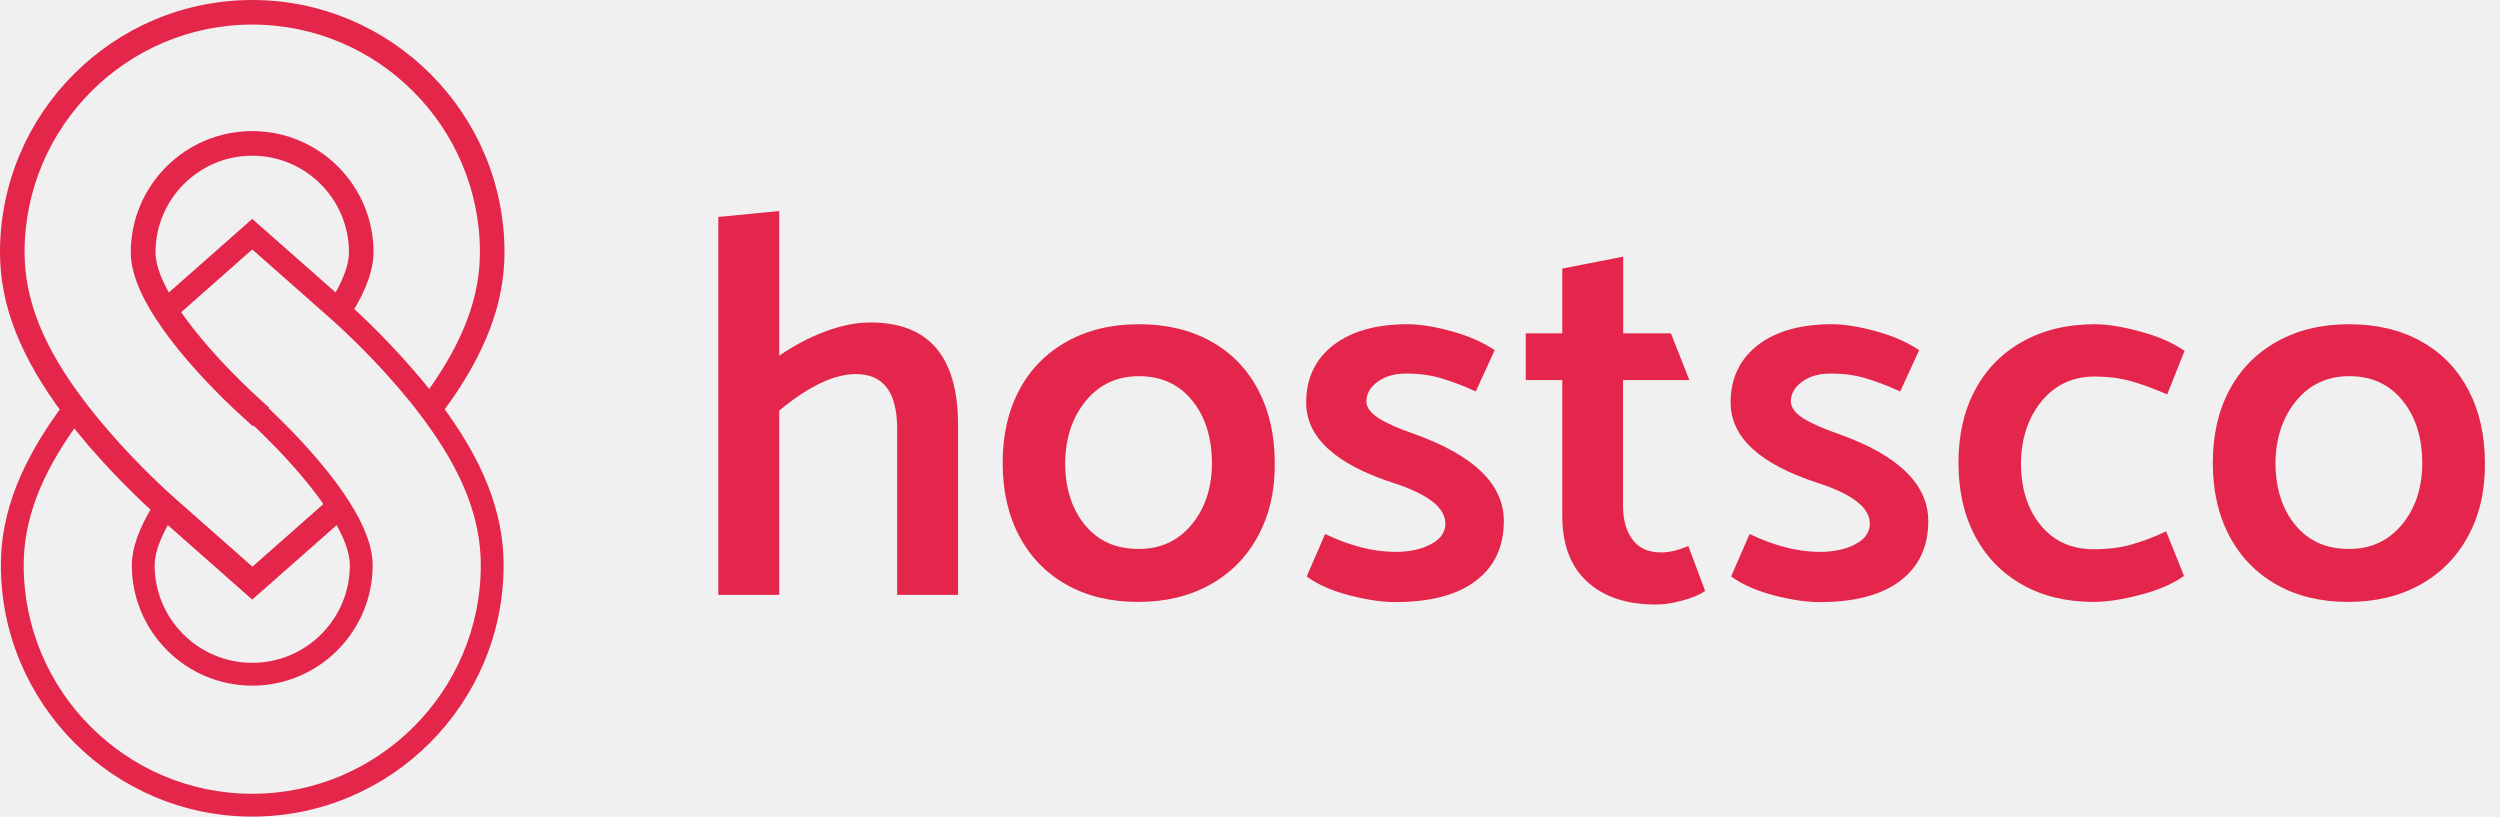
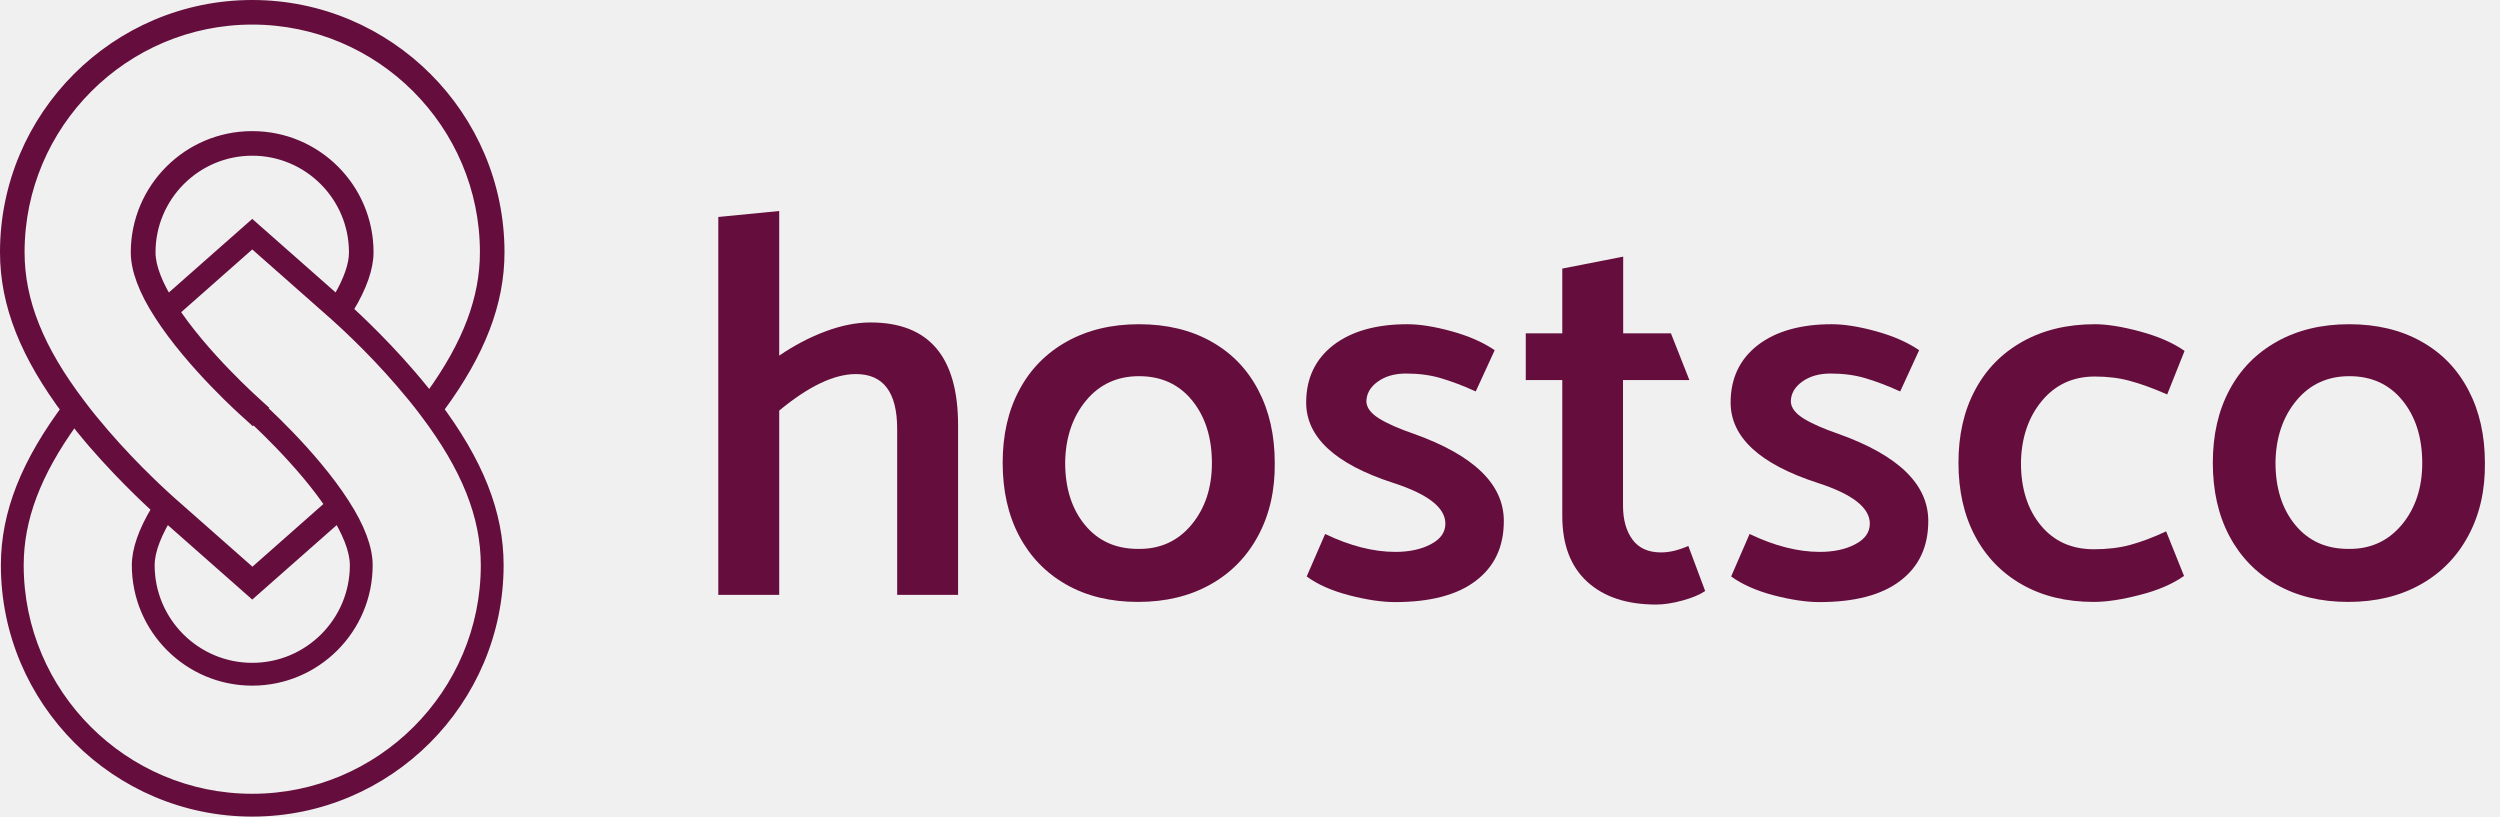
<svg xmlns="http://www.w3.org/2000/svg" version="1.1" x="0px" y="0px" viewBox="0 0 1424.2 465.2" style="enable-background:new 0 0 1424.2 465.2;" xml:space="preserve">
  <style type="text/css">
- 	.st0{fill:#E4264B;stroke:#E4264B;stroke-width:3;stroke-miterlimit:10;}
- 	.st1{fill:#E4264B;stroke:#E4264B;stroke-width:4;stroke-miterlimit:10;}
- 	.st2{fill:#E4264C;}
+ 	.st0{fill:#650E3D;stroke:#650E3D;stroke-width:3;stroke-miterlimit:10;}
+ 	.st1{fill:#650E3D;stroke:#650E3D;stroke-width:4;stroke-miterlimit:10;}
+ 	.st2{fill:#650E3D;}
	.st3{display:none;}
	.st4{display:inline;fill:#00AEEF;}
	.st5{display:inline;}
	.st6{fill:#FFFFFF;stroke:#FFFFFF;stroke-width:3;stroke-miterlimit:10;}
	.st7{fill:#FFFFFF;stroke:#FFFFFF;stroke-width:4;stroke-miterlimit:10;}
- 	.st8{display:inline;fill:#FFFFFF;}
- 	.st9{font-family:'Catamaran-SemiBold';}
- 	.st10{font-size:309.722px;}
- 	.st11{fill:#00AEEF;}
+ 	.st8{fill:#FFFFFF;}
</style>
  <g id="Logo_Primary">
    <g>
      <path class="st0" d="M143.7,463.7C65.6,463.7,2,400.1,2,322c0-30,11.6-59.2,36.4-92.1l4-5.3l4,5.3c4.1,5.5,8.7,11.1,13.6,16.8    c18.1,21,35.7,36.6,37.6,38.3l3.2,2.8l-2.3,3.6C90.6,303.7,86.6,314,86.6,322c0,31.5,25.6,57.1,57.1,57.1    c31.5,0,57.1-25.6,57.1-57.1c0-8-4-18.3-11.9-30.6c-17.6-27.4-48.2-54.5-48.5-54.8c-1.3-1.1-32-28.4-50.3-56.9l-2-3l2.6-3.2    l0.4-0.4l-0.1,0.1l52.7-46.5l52.6,46.4c0.1,0,0.1,0.1,0.2,0.1c2,1.8,20.2,18,38.5,39.3c5,5.8,9.7,11.6,14,17.3    c24.8,32.9,36.4,62.2,36.4,92.1C285.4,400.1,221.8,463.7,143.7,463.7z M147,229.1c1.3,1.1,32,28.4,50.3,56.9    c9,13.9,13.5,26,13.5,36c0,37-30.1,67.1-67.1,67.1c-37,0-67.1-30.1-67.1-67.1c0-9.1,3.8-20,11.3-32.4    c-6.3-5.8-20.7-19.4-35.4-36.5c-3.5-4-6.8-8-9.9-12C21.7,270.1,12,295.9,12,322c0,72.6,59.1,131.7,131.7,131.7    c72.6,0,131.7-59.1,131.7-131.7c0-27.7-10.9-55-34.4-86.1c-4.1-5.5-8.7-11.1-13.6-16.8c-17.9-20.8-35.6-36.5-37.6-38.3l-0.1-0.1    l-46-40.6l-42.8,37.8C118.7,204,146.7,228.8,147,229.1" />
      <path class="st1" d="M210.8,143.7c0,9.1-3.8,20-11.3,32.4c-1.6-1.5-2.7-2.5-3.1-2.8c-0.1,0-0.1-0.1-0.2-0.1l-4.3-3.8    c5.9-10.1,8.9-18.7,8.9-25.6c0-31.5-25.6-57.1-57.1-57.1c-31.5,0-57.1,25.6-57.1,57.1c0,8,4,18.3,11.9,30.6    c17.6,27.4,48.2,54.5,48.5,54.8c0.2,0.2,1.5,1.4,3.6,3.3l-6.7,7.5c-2.2-2-3.5-3.2-3.6-3.3c-1.3-1.1-32-28.4-50.3-56.9    c-9-13.9-13.5-26.1-13.5-36c0-37,30.1-67.1,67.1-67.1C180.7,76.6,210.8,106.7,210.8,143.7z M143.7,2C65.6,2,2,65.6,2,143.7    c0,30,11.6,59.2,36.4,92.1c4.3,5.6,9,11.5,14,17.3C71,274.6,89,290.7,91,292.4l0,0c0,0,0.1,0.1,0.1,0.1l52.6,46.4l48.3-42.6    c-0.9-1.6-2-3.3-3-5c-0.8-1.2-1.6-2.4-2.4-3.6l-42.8,37.8l-46-40.6l-0.1-0.1l0,0c-1.9-1.7-19.5-17.3-37.6-38.3    c-4.9-5.7-9.5-11.3-13.6-16.8C22.9,198.7,12,171.4,12,143.7C12,71.1,71.1,12,143.7,12c72.6,0,131.7,59.1,131.7,131.7    c0,26.1-9.7,51.9-30.5,80.8c-0.8-1.1,2,2.5,4.1,5.3c0.8,1,1.5,2,2.2,3c23.3-31.7,34.2-60.1,34.2-89.1C285.4,65.6,221.8,2,143.7,2z    " />
    </g>
    <g>
      <path class="st2" d="M545.8,242.3v96.6h-34.7v-94.5c0-20.9-7.8-31.3-23.5-31.3c-12.4,0-26.9,6.9-43.7,20.8v105h-34.7V123.6    l34.7-3.4v82.4c8.5-5.8,17.2-10.4,26.3-13.8c9.1-3.4,17.7-5.1,25.7-5.1C529.2,183.7,545.8,203.2,545.8,242.3z" />
      <path class="st2" d="M716.8,305.1c-6.4,12-15.5,21.3-27.3,27.9s-25.5,9.9-41.2,9.9c-15.7,0-29.3-3.3-40.9-9.9    c-11.6-6.6-20.5-15.8-26.8-27.7c-6.3-11.9-9.4-25.8-9.4-41.7c0-15.7,3.1-29.5,9.4-41.3c6.3-11.9,15.3-21.1,27.1-27.7    c11.8-6.6,25.5-9.9,41.2-9.9c15.7,0,29.4,3.3,41,9.8c11.7,6.5,20.6,15.7,26.9,27.7c6.3,12,9.4,25.8,9.4,41.5    C726.4,279.3,723.2,293.2,716.8,305.1z M678.8,298.9c7.7-9.3,11.6-21,11.6-35c0-14.7-3.8-26.6-11.3-35.8    c-7.5-9.2-17.6-13.8-30.2-13.8c-12.4,0-22.5,4.6-30.2,13.9c-7.7,9.3-11.7,21.1-11.9,35.3c0,14.7,3.8,26.5,11.3,35.6    c7.5,9.1,17.6,13.6,30.2,13.6C660.9,312.9,671.1,308.2,678.8,298.9z" />
      <path class="st2" d="M744.4,328.4l10.5-24.2c14.2,6.8,27.6,10.2,40,10.2c7.8,0,14.6-1.4,20.1-4.3c5.6-2.9,8.4-6.8,8.4-11.8    c0-9.1-9.9-16.8-29.7-23.2c-33-10.7-49.6-26-49.6-45.8c0-13.8,5.2-24.7,15.5-32.7c10.3-7.9,24.4-11.9,42.1-11.9    c7,0,15.4,1.3,25.2,4c9.8,2.7,18,6.3,24.6,10.8l-10.8,23.5c-7.2-3.3-13.9-5.8-20-7.6c-6.1-1.8-12.7-2.6-19.7-2.6    c-6.4,0-11.8,1.5-16.1,4.6c-4.3,3.1-6.5,6.9-6.5,11.5c0.2,3.5,2.7,6.7,7.4,9.6c4.7,2.9,11.4,5.8,19.8,8.7    c34.1,12.2,51.1,28.7,51.1,49.6c0,14.7-5.3,26-16,34.1c-10.6,8.1-26,12.1-46,12.1c-7.4,0-16.2-1.3-26.2-3.9    C758.6,336.5,750.5,332.9,744.4,328.4z" />
      <path class="st2" d="M951.9,189.9l10.5,26.6h-37.8v71.5c0,8.1,1.8,14.5,5.4,19.4c3.6,4.9,9,7.3,16.3,7.3c4.7,0,9.9-1.2,15.5-3.7    l9.6,25.7c-3.1,2.1-7.4,3.9-12.9,5.4c-5.5,1.5-10.5,2.3-15,2.3c-16.7,0-29.8-4.3-39.3-13c-9.5-8.7-14.2-21.2-14.2-37.5v-77.4    h-20.8v-26.6h20.8v-36.9l34.7-6.8v43.7H951.9z" />
      <path class="st2" d="M986.2,328.4l10.5-24.2c14.2,6.8,27.6,10.2,40,10.2c7.8,0,14.6-1.4,20.1-4.3c5.6-2.9,8.4-6.8,8.4-11.8    c0-9.1-9.9-16.8-29.7-23.2c-33-10.7-49.6-26-49.6-45.8c0-13.8,5.2-24.7,15.5-32.7c10.3-7.9,24.4-11.9,42.1-11.9    c7,0,15.4,1.3,25.2,4c9.8,2.7,18,6.3,24.6,10.8l-10.8,23.5c-7.2-3.3-13.9-5.8-20-7.6c-6.1-1.8-12.7-2.6-19.7-2.6    c-6.4,0-11.8,1.5-16.1,4.6c-4.3,3.1-6.5,6.9-6.5,11.5c0.2,3.5,2.7,6.7,7.4,9.6c4.7,2.9,11.4,5.8,19.8,8.7    c34.1,12.2,51.1,28.7,51.1,49.6c0,14.7-5.3,26-16,34.1c-10.6,8.1-26,12.1-46,12.1c-7.4,0-16.2-1.3-26.2-3.9    C1000.5,336.5,992.4,332.9,986.2,328.4z" />
      <path class="st2" d="M1234,302.7l10.2,25.4c-6.4,4.5-14.8,8.2-25.1,10.8c-10.3,2.7-19.1,4-26.3,4c-15.7,0-29.3-3.3-40.9-9.9    c-11.6-6.6-20.5-15.8-26.8-27.7c-6.3-11.9-9.4-25.8-9.4-41.7c0-15.7,3.1-29.5,9.4-41.3c6.3-11.9,15.3-21.1,27.1-27.7    c11.8-6.6,25.5-9.9,41.2-9.9c7,0,15.7,1.4,26,4.2c10.3,2.8,18.7,6.5,25.1,11l-9.9,24.8c-8.1-3.5-15.1-6.1-21.2-7.7    c-6.1-1.7-12.8-2.5-20-2.5c-12.4,0-22.5,4.6-30.2,13.9c-7.7,9.3-11.7,21.1-11.9,35.3c0,14.7,3.8,26.5,11.3,35.6    c7.5,9.1,17.6,13.6,30.2,13.6c7.6,0,14.6-0.8,20.8-2.5C1219.8,308.7,1226.6,306.2,1234,302.7z" />
      <path class="st2" d="M1406.2,305.1c-6.4,12-15.5,21.3-27.3,27.9c-11.8,6.6-25.5,9.9-41.2,9.9c-15.7,0-29.3-3.3-40.9-9.9    c-11.6-6.6-20.5-15.8-26.8-27.7c-6.3-11.9-9.4-25.8-9.4-41.7c0-15.7,3.1-29.5,9.4-41.3c6.3-11.9,15.3-21.1,27.1-27.7    c11.8-6.6,25.5-9.9,41.2-9.9c15.7,0,29.4,3.3,41,9.8c11.7,6.5,20.6,15.7,26.9,27.7c6.3,12,9.4,25.8,9.4,41.5    C1415.8,279.3,1412.6,293.2,1406.2,305.1z M1368.3,298.9c7.7-9.3,11.6-21,11.6-35c0-14.7-3.8-26.6-11.3-35.8    c-7.5-9.2-17.6-13.8-30.2-13.8c-12.4,0-22.5,4.6-30.2,13.9c-7.7,9.3-11.7,21.1-11.9,35.3c0,14.7,3.8,26.5,11.3,35.6    c7.5,9.1,17.6,13.6,30.2,13.6C1350.4,312.9,1360.5,308.2,1368.3,298.9z" />
    </g>
    <g id="Guides" class="st3">
      <rect x="285.4" y="123.8" class="st4" width="124" height="124" />
    </g>
  </g>
  <g id="Logo_Negative" class="st3">
    <g class="st5">
      <path class="st6" d="M143.7,463.7C65.6,463.7,2,400.1,2,322c0-30,11.6-59.2,36.4-92.1l4-5.3l4,5.3c4.1,5.5,8.7,11.1,13.6,16.8    c18.1,21,35.7,36.6,37.6,38.3l3.2,2.8l-2.3,3.6C90.6,303.7,86.6,314,86.6,322c0,31.5,25.6,57.1,57.1,57.1    c31.5,0,57.1-25.6,57.1-57.1c0-8-4-18.3-11.9-30.6c-17.6-27.4-48.2-54.5-48.5-54.8c-1.3-1.1-32-28.4-50.3-56.9l-2-3l2.6-3.2    l0.4-0.4l-0.1,0.1l52.7-46.5l52.6,46.4c0.1,0,0.1,0.1,0.2,0.1c2,1.8,20.2,18,38.5,39.3c5,5.8,9.7,11.6,14,17.3    c24.8,32.9,36.4,62.2,36.4,92.1C285.4,400.1,221.8,463.7,143.7,463.7z M147,229.1c1.3,1.1,32,28.4,50.3,56.9    c9,13.9,13.5,26,13.5,36c0,37-30.1,67.1-67.1,67.1c-37,0-67.1-30.1-67.1-67.1c0-9.1,3.8-20,11.3-32.4    c-6.3-5.8-20.7-19.4-35.4-36.5c-3.5-4-6.8-8-9.9-12C21.7,270.1,12,295.9,12,322c0,72.6,59.1,131.7,131.7,131.7    c72.6,0,131.7-59.1,131.7-131.7c0-27.7-10.9-55-34.4-86.1c-4.1-5.5-8.7-11.1-13.6-16.8c-17.9-20.8-35.6-36.5-37.6-38.3l-0.1-0.1    l-46-40.6l-42.8,37.8C118.7,204,146.7,228.8,147,229.1" />
      <path class="st7" d="M210.8,143.7c0,9.1-3.8,20-11.3,32.4c-1.6-1.5-2.7-2.5-3.1-2.8c-0.1,0-0.1-0.1-0.2-0.1l-4.3-3.8    c5.9-10.1,8.9-18.7,8.9-25.6c0-31.5-25.6-57.1-57.1-57.1c-31.5,0-57.1,25.6-57.1,57.1c0,8,4,18.3,11.9,30.6    c17.6,27.4,48.2,54.5,48.5,54.8c0.2,0.2,1.5,1.4,3.6,3.3l-6.7,7.5c-2.2-2-3.5-3.2-3.6-3.3c-1.3-1.1-32-28.4-50.3-56.9    c-9-13.9-13.5-26.1-13.5-36c0-37,30.1-67.1,67.1-67.1C180.7,76.6,210.8,106.7,210.8,143.7z M143.7,2C65.6,2,2,65.6,2,143.7    c0,30,11.6,59.2,36.4,92.1c4.3,5.6,9,11.5,14,17.3C71,274.6,89,290.7,91,292.4l0,0c0,0,0.1,0.1,0.1,0.1l52.6,46.4l48.3-42.6    c-0.9-1.6-2-3.3-3-5c-0.8-1.2-1.6-2.4-2.4-3.6l-42.8,37.8l-46-40.6l-0.1-0.1l0,0c-1.9-1.7-19.5-17.3-37.6-38.3    c-4.9-5.7-9.5-11.3-13.6-16.8C22.9,198.7,12,171.4,12,143.7C12,71.1,71.1,12,143.7,12c72.6,0,131.7,59.1,131.7,131.7    c0,26.1-9.7,51.9-30.5,80.8c-0.8-1.1,2,2.5,4.1,5.3c0.8,1,1.5,2,2.2,3c23.3-31.7,34.2-60.1,34.2-89.1C285.4,65.6,221.8,2,143.7,2z    " />
    </g>
-     <text transform="matrix(1 0 0 1 388.1783 338.8943)" class="st8 st9 st10">hostsco</text>
-     <g id="Guides_1_" class="st5">
-       <rect x="285.4" y="123.8" class="st11" width="124" height="124" />
+     <g class="st5">
+       <path class="st8" d="M545.8,242.3v96.6h-34.7v-94.5c0-20.9-7.8-31.3-23.5-31.3c-12.4,0-26.9,6.9-43.7,20.8v105h-34.7V123.6    l34.7-3.4v82.4c8.5-5.8,17.2-10.4,26.3-13.8c9.1-3.4,17.7-5.1,25.7-5.1C529.2,183.7,545.8,203.2,545.8,242.3z" />
+       <path class="st8" d="M716.8,305.1c-6.4,12-15.5,21.3-27.3,27.9s-25.5,9.9-41.2,9.9c-15.7,0-29.3-3.3-40.9-9.9    c-11.6-6.6-20.5-15.8-26.8-27.7c-6.3-11.9-9.4-25.8-9.4-41.7c0-15.7,3.1-29.5,9.4-41.3c6.3-11.9,15.3-21.1,27.1-27.7    c11.8-6.6,25.5-9.9,41.2-9.9c15.7,0,29.4,3.3,41,9.8c11.7,6.5,20.6,15.7,26.9,27.7c6.3,12,9.4,25.8,9.4,41.5    C726.4,279.3,723.2,293.2,716.8,305.1z M678.8,298.9c7.7-9.3,11.6-21,11.6-35c0-14.7-3.8-26.6-11.3-35.8    c-7.5-9.2-17.6-13.8-30.2-13.8c-12.4,0-22.5,4.6-30.2,13.9c-7.7,9.3-11.7,21.1-11.9,35.3c0,14.7,3.8,26.5,11.3,35.6    c7.5,9.1,17.6,13.6,30.2,13.6C660.9,312.9,671.1,308.2,678.8,298.9z" />
+       <path class="st8" d="M744.4,328.4l10.5-24.2c14.2,6.8,27.6,10.2,40,10.2c7.8,0,14.6-1.4,20.1-4.3c5.6-2.9,8.4-6.8,8.4-11.8    c0-9.1-9.9-16.8-29.7-23.2c-33-10.7-49.6-26-49.6-45.8c0-13.8,5.2-24.7,15.5-32.7c10.3-7.9,24.4-11.9,42.1-11.9    c7,0,15.4,1.3,25.2,4c9.8,2.7,18,6.3,24.6,10.8l-10.8,23.5c-7.2-3.3-13.9-5.8-20-7.6c-6.1-1.8-12.7-2.6-19.7-2.6    c-6.4,0-11.8,1.5-16.1,4.6c-4.3,3.1-6.5,6.9-6.5,11.5c0.2,3.5,2.7,6.7,7.4,9.6c4.7,2.9,11.4,5.8,19.8,8.7    c34.1,12.2,51.1,28.7,51.1,49.6c0,14.7-5.3,26-16,34.1c-10.6,8.1-26,12.1-46,12.1c-7.4,0-16.2-1.3-26.2-3.9    C758.6,336.5,750.5,332.9,744.4,328.4z" />
+       <path class="st8" d="M951.9,189.9l10.5,26.6h-37.8v71.5c0,8.1,1.8,14.5,5.4,19.4c3.6,4.9,9,7.3,16.3,7.3c4.7,0,9.9-1.2,15.5-3.7    l9.6,25.7c-3.1,2.1-7.4,3.9-12.9,5.4c-5.5,1.5-10.5,2.3-15,2.3c-16.7,0-29.8-4.3-39.3-13c-9.5-8.7-14.2-21.2-14.2-37.5v-77.4    h-20.8v-26.6h20.8v-36.9l34.7-6.8v43.7H951.9z" />
+       <path class="st8" d="M986.2,328.4l10.5-24.2c14.2,6.8,27.6,10.2,40,10.2c7.8,0,14.6-1.4,20.1-4.3c5.6-2.9,8.4-6.8,8.4-11.8    c0-9.1-9.9-16.8-29.7-23.2c-33-10.7-49.6-26-49.6-45.8c0-13.8,5.2-24.7,15.5-32.7c10.3-7.9,24.4-11.9,42.1-11.9    c7,0,15.4,1.3,25.2,4c9.8,2.7,18,6.3,24.6,10.8l-10.8,23.5c-7.2-3.3-13.9-5.8-20-7.6c-6.1-1.8-12.7-2.6-19.7-2.6    c-6.4,0-11.8,1.5-16.1,4.6c-4.3,3.1-6.5,6.9-6.5,11.5c0.2,3.5,2.7,6.7,7.4,9.6c4.7,2.9,11.4,5.8,19.8,8.7    c34.1,12.2,51.1,28.7,51.1,49.6c0,14.7-5.3,26-16,34.1c-10.6,8.1-26,12.1-46,12.1c-7.4,0-16.2-1.3-26.2-3.9    C1000.5,336.5,992.4,332.9,986.2,328.4z" />
+       <path class="st8" d="M1234,302.7l10.2,25.4c-6.4,4.5-14.8,8.2-25.1,10.8c-10.3,2.7-19.1,4-26.3,4c-15.7,0-29.3-3.3-40.9-9.9    c-11.6-6.6-20.5-15.8-26.8-27.7c-6.3-11.9-9.4-25.8-9.4-41.7c0-15.7,3.1-29.5,9.4-41.3c6.3-11.9,15.3-21.1,27.1-27.7    c11.8-6.6,25.5-9.9,41.2-9.9c7,0,15.7,1.4,26,4.2c10.3,2.8,18.7,6.5,25.1,11l-9.9,24.8c-8.1-3.5-15.1-6.1-21.2-7.7    c-6.1-1.7-12.8-2.5-20-2.5c-12.4,0-22.5,4.6-30.2,13.9c-7.7,9.3-11.7,21.1-11.9,35.3c0,14.7,3.8,26.5,11.3,35.6    c7.5,9.1,17.6,13.6,30.2,13.6c7.6,0,14.6-0.8,20.8-2.5C1219.8,308.7,1226.6,306.2,1234,302.7z" />
+       <path class="st8" d="M1406.2,305.1c-6.4,12-15.5,21.3-27.3,27.9c-11.8,6.6-25.5,9.9-41.2,9.9c-15.7,0-29.3-3.3-40.9-9.9    c-11.6-6.6-20.5-15.8-26.8-27.7c-6.3-11.9-9.4-25.8-9.4-41.7c0-15.7,3.1-29.5,9.4-41.3c6.3-11.9,15.3-21.1,27.1-27.7    c11.8-6.6,25.5-9.9,41.2-9.9c15.7,0,29.4,3.3,41,9.8c11.7,6.5,20.6,15.7,26.9,27.7c6.3,12,9.4,25.8,9.4,41.5    C1415.8,279.3,1412.6,293.2,1406.2,305.1z M1368.3,298.9c7.7-9.3,11.6-21,11.6-35c0-14.7-3.8-26.6-11.3-35.8    c-7.5-9.2-17.6-13.8-30.2-13.8c-12.4,0-22.5,4.6-30.2,13.9c-7.7,9.3-11.7,21.1-11.9,35.3c0,14.7,3.8,26.5,11.3,35.6    c7.5,9.1,17.6,13.6,30.2,13.6C1350.4,312.9,1360.5,308.2,1368.3,298.9z" />
+     </g>
+     <g id="Guides_1_">
+       <rect x="285.4" y="123.8" class="st4" width="124" height="124" />
    </g>
  </g>
</svg>
